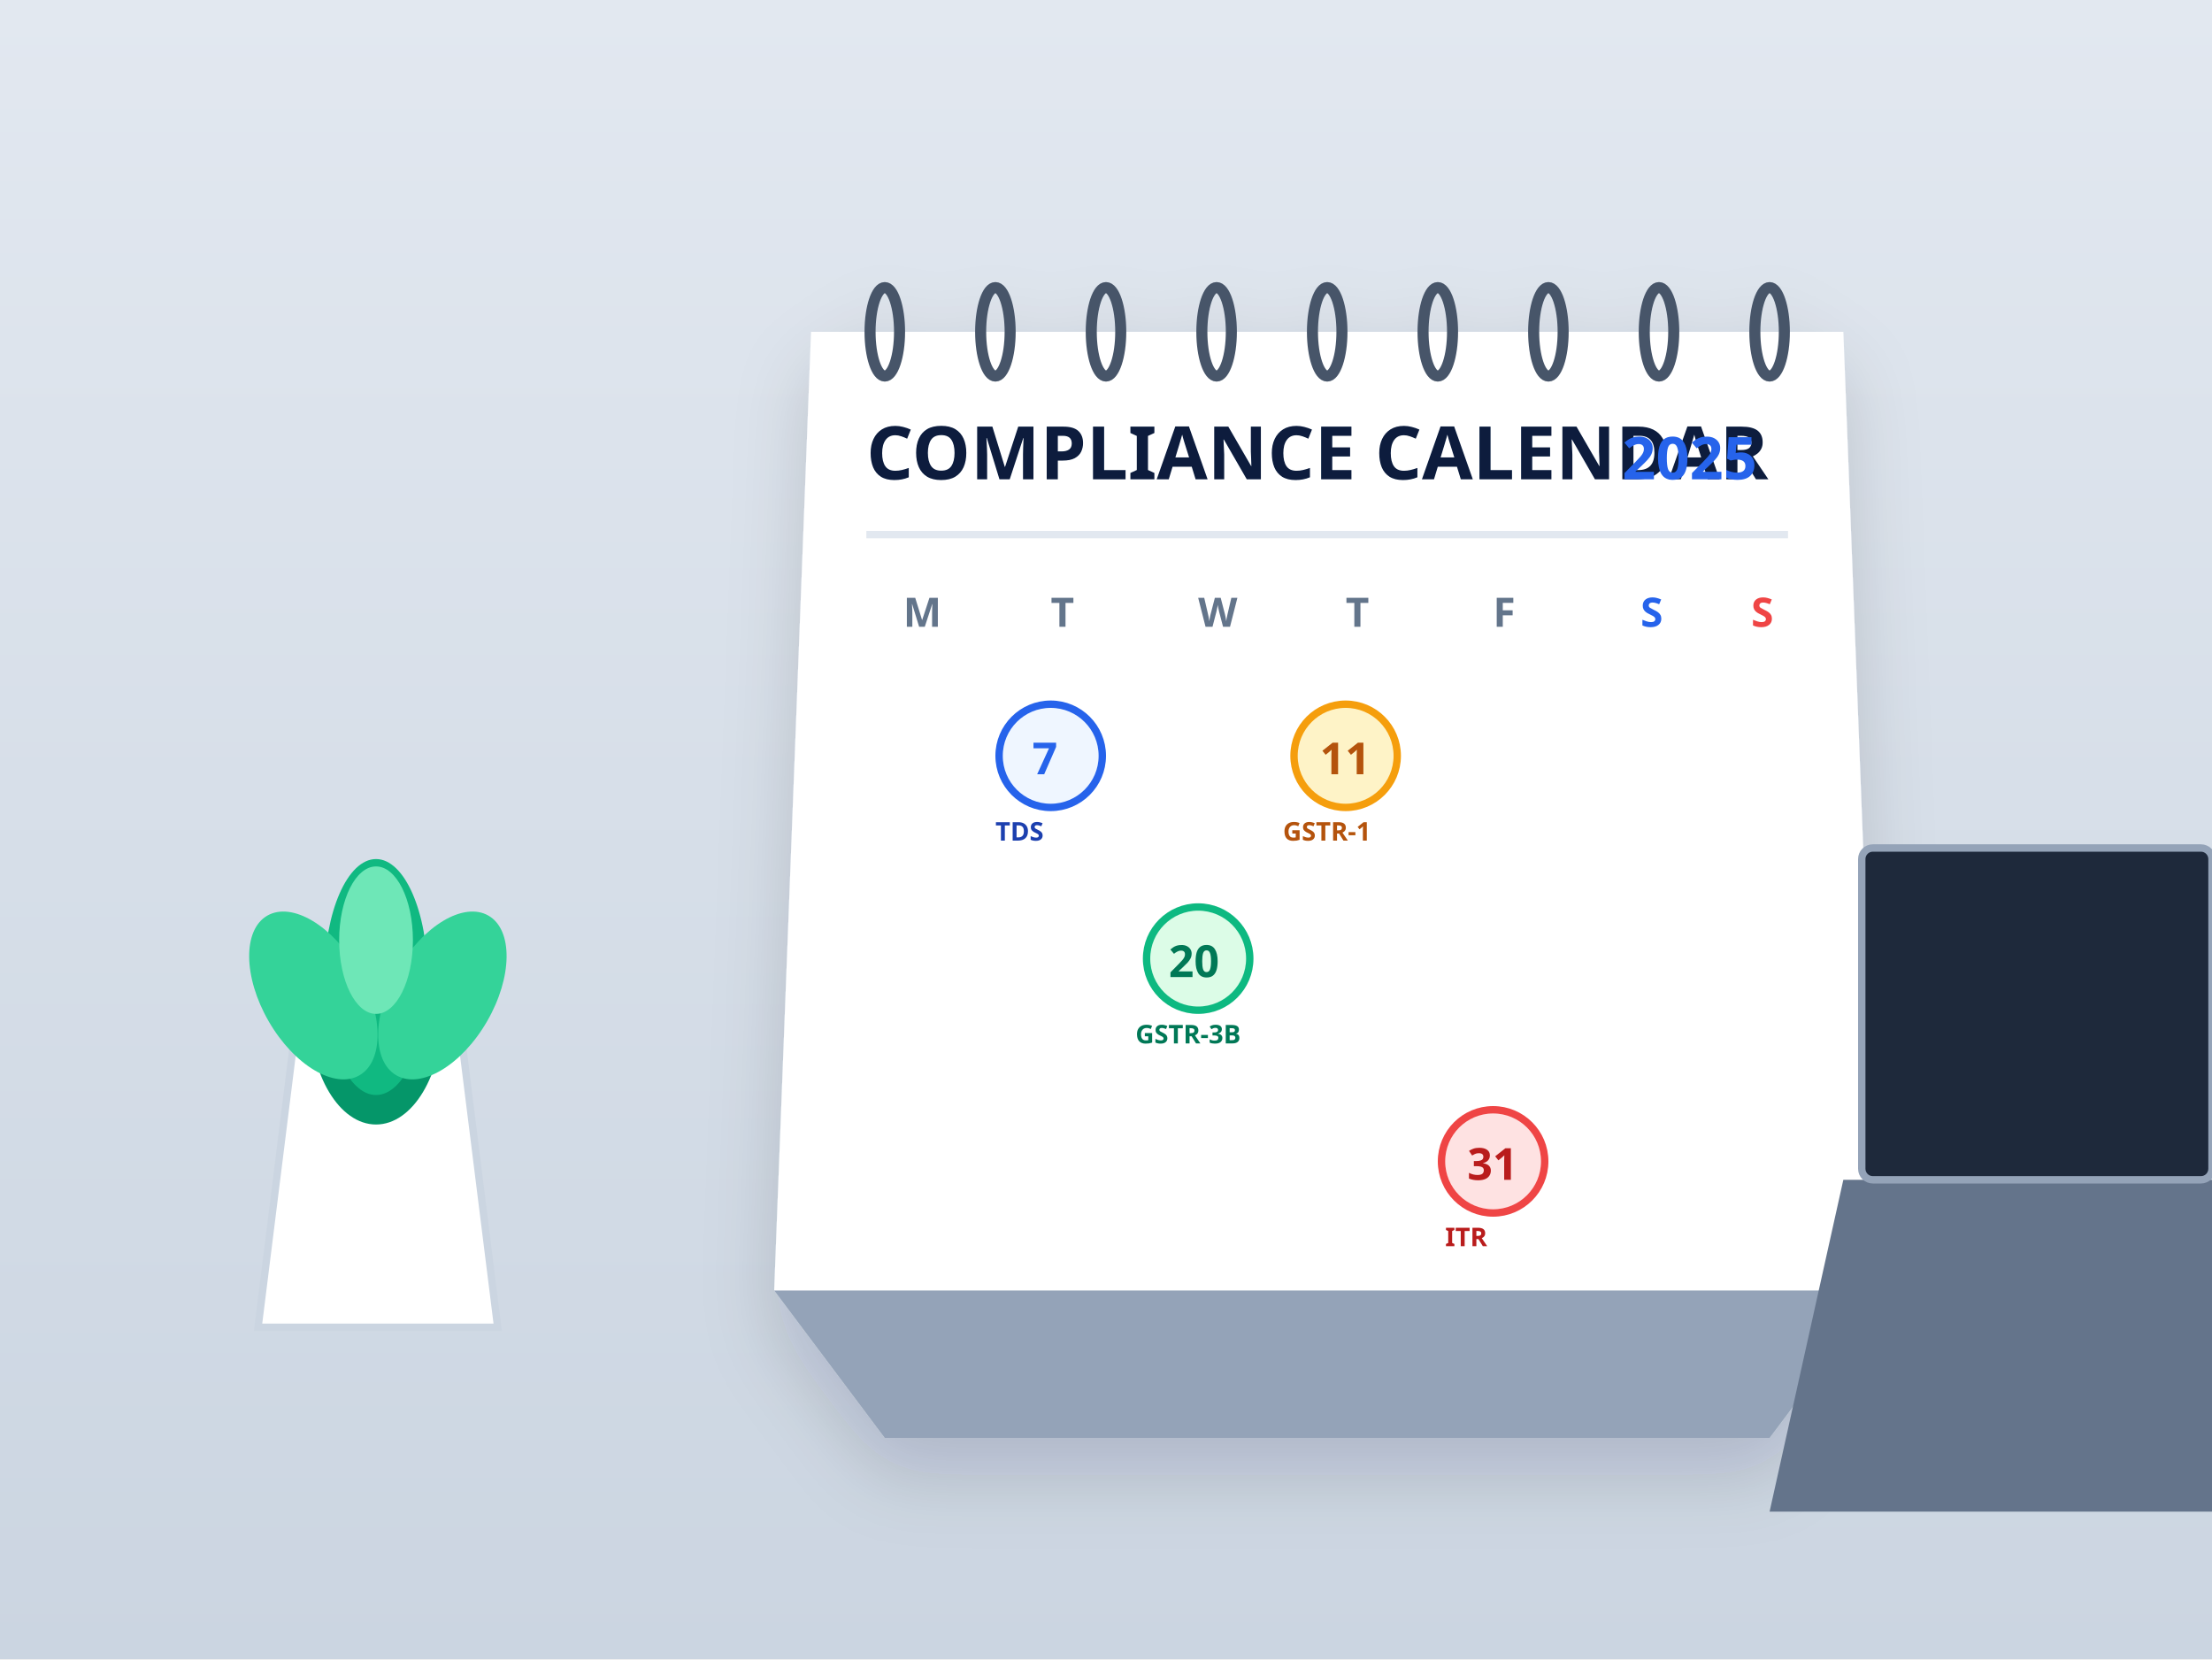
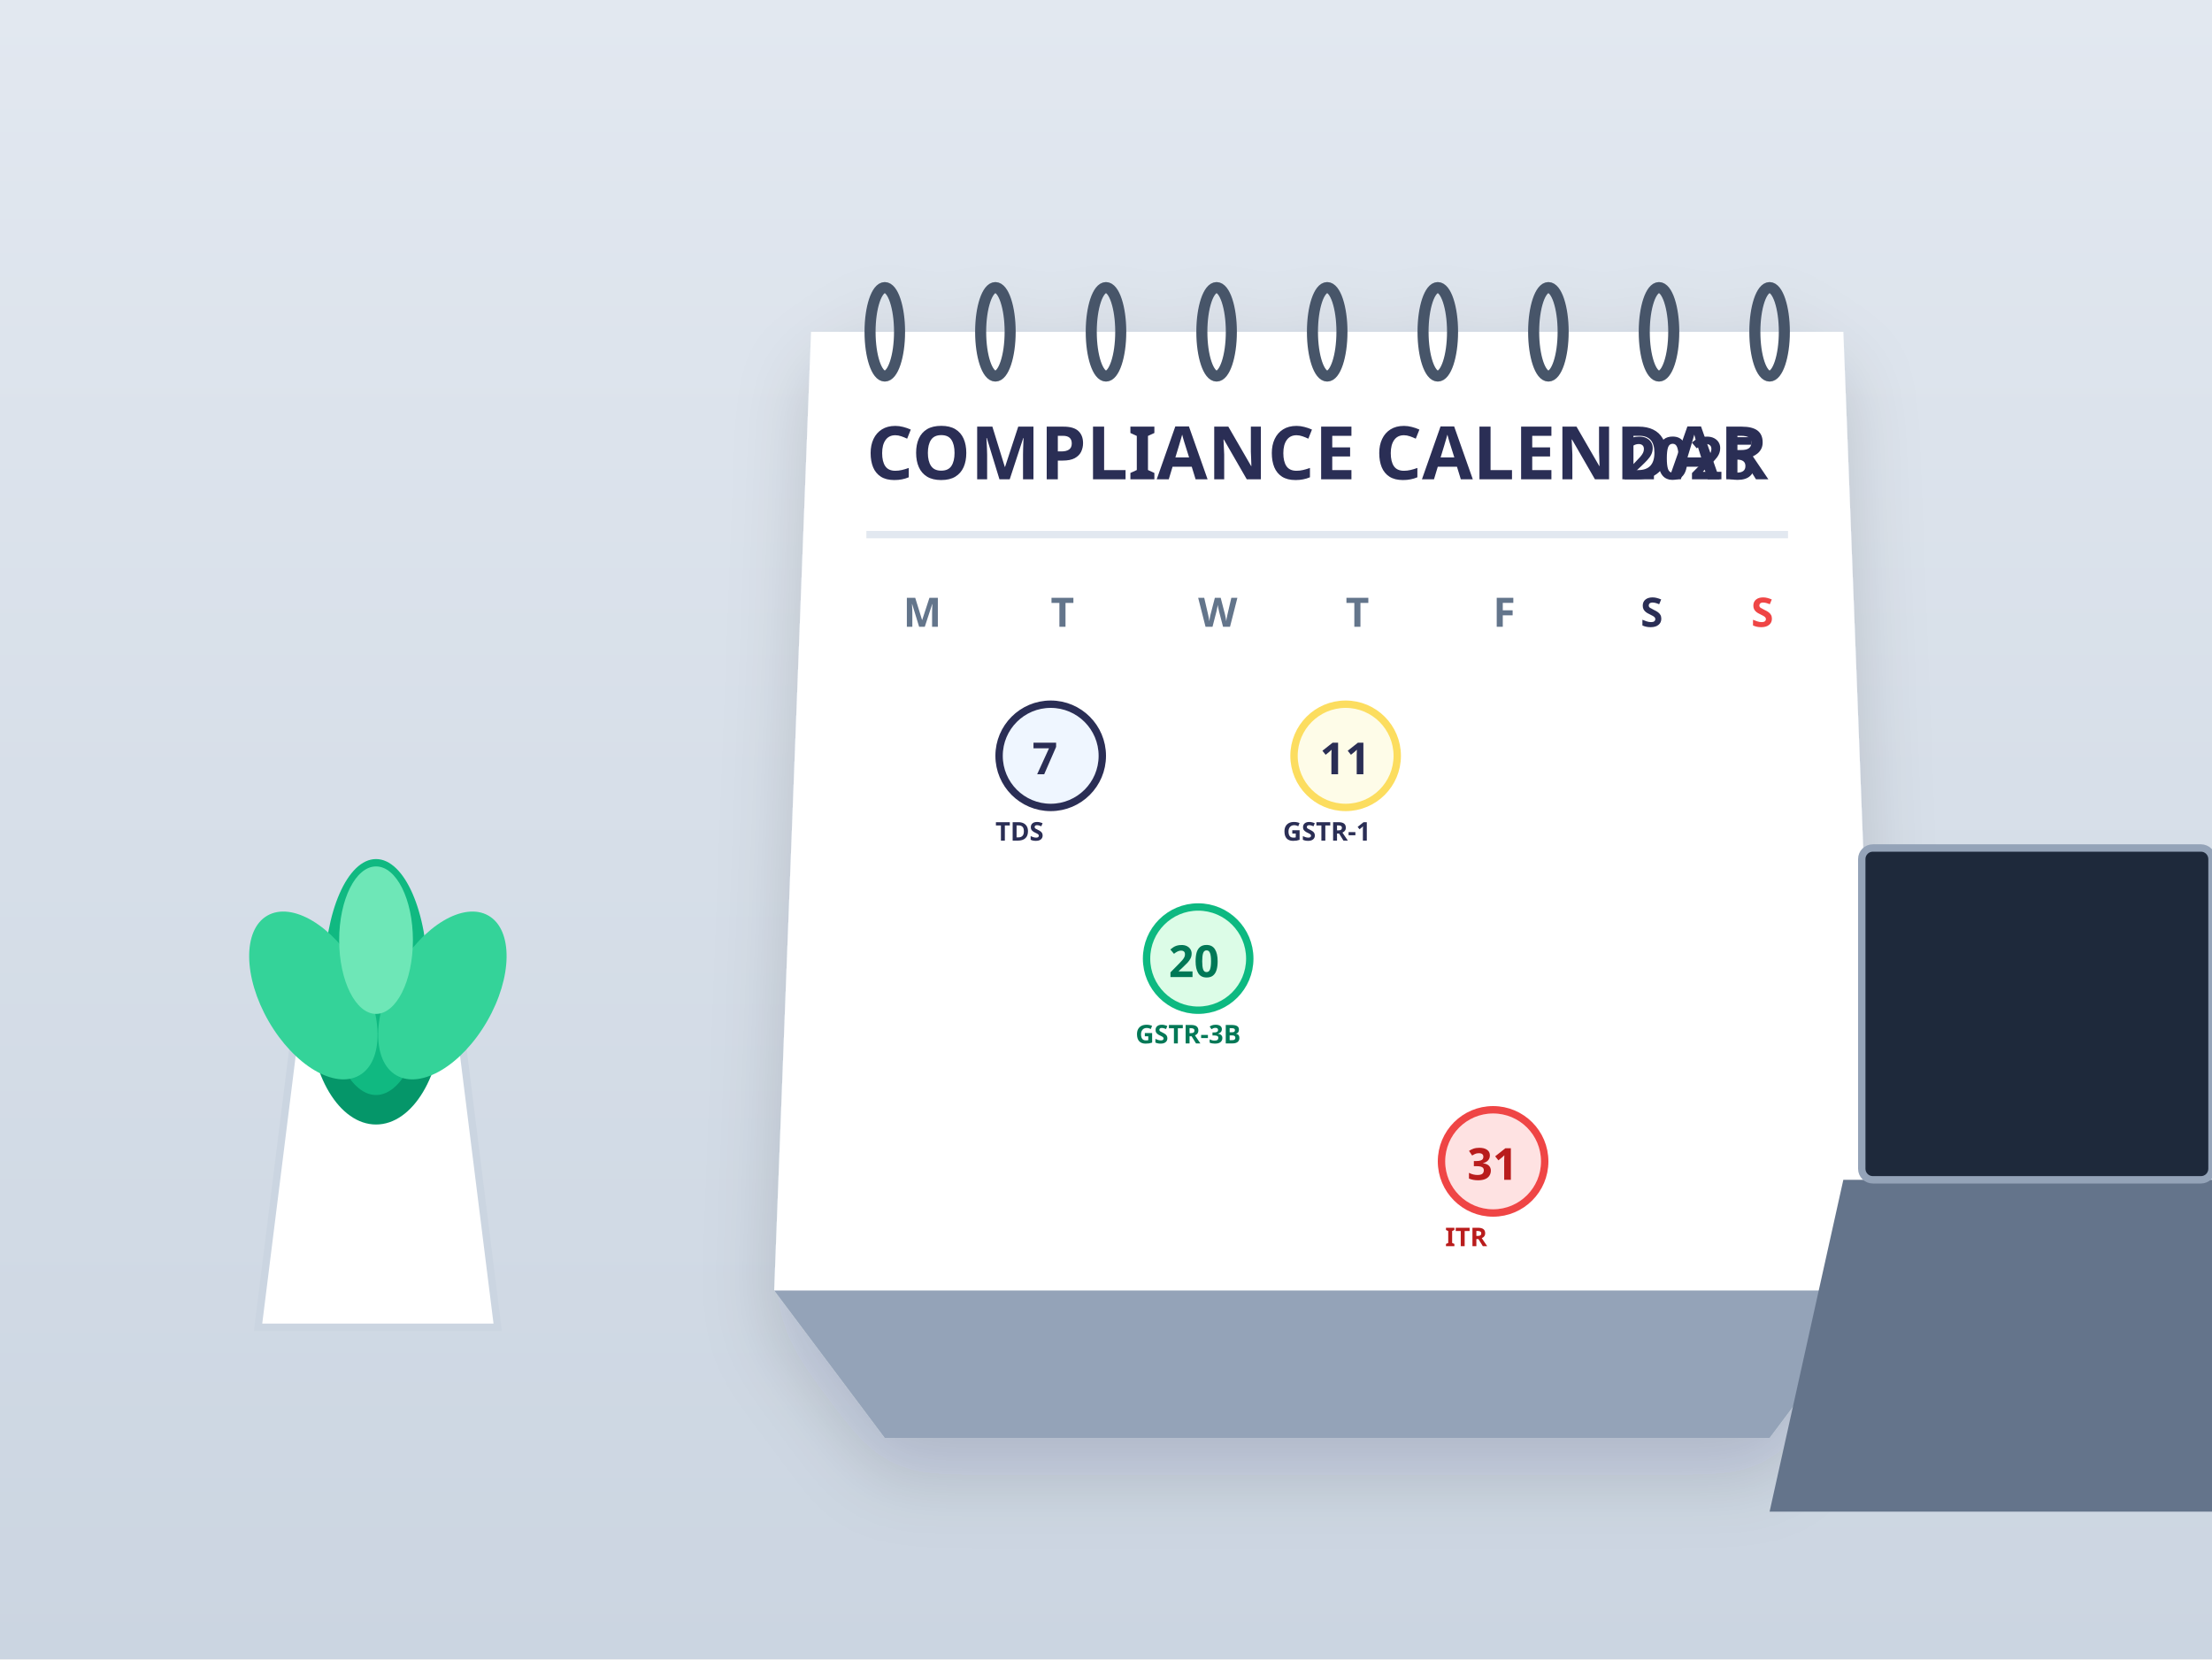
<svg xmlns="http://www.w3.org/2000/svg" viewBox="0 0 600 450" fill="none" className="w-full h-full object-cover">
  <defs>
    <linearGradient id="calDesk" x1="0%" y1="0%" x2="0%" y2="100%">
      <stop offset="0%" stop-color="#E2E8F0" />
      <stop offset="100%" stop-color="#CBD5E1" />
    </linearGradient>
    <filter id="calShadow" x="-10%" y="-10%" width="120%" height="120%">
      <feDropShadow dx="0" dy="10" stdDeviation="10" flood-color="#0F172A" flood-opacity="0.15" />
    </filter>
  </defs>
  <rect width="600" height="450" fill="url(#calDesk)" />
  <g transform="translate(60, 210)">
    <polygon points="20,70 65,70 75,150 10,150" fill="#FFFFFF" stroke="#CBD5E1" stroke-width="2" />
    <ellipse cx="42" cy="65" rx="18" ry="30" fill="#059669" />
    <ellipse cx="42" cy="55" rx="14" ry="32" fill="#10B981" />
    <ellipse cx="25" cy="60" rx="14" ry="25" fill="#34D399" transform="rotate(-30 25 60)" />
    <ellipse cx="60" cy="60" rx="14" ry="25" fill="#34D399" transform="rotate(30 60 60)" />
    <ellipse cx="42" cy="45" rx="10" ry="20" fill="#6EE7B7" />
  </g>
  <g transform="translate(180, 50)" filter="url(#calShadow)">
    <polygon points="30,300 330,300 300,340 60,340" fill="#94A3B8" />
    <polygon points="40,40 320,40 330,300 30,300" fill="#FFFFFF" />
    <g stroke="#475569" stroke-width="3">
      <ellipse cx="60" cy="40" rx="4" ry="12" fill="none" />
      <ellipse cx="90" cy="40" rx="4" ry="12" fill="none" />
      <ellipse cx="120" cy="40" rx="4" ry="12" fill="none" />
      <ellipse cx="150" cy="40" rx="4" ry="12" fill="none" />
      <ellipse cx="180" cy="40" rx="4" ry="12" fill="none" />
      <ellipse cx="210" cy="40" rx="4" ry="12" fill="none" />
      <ellipse cx="240" cy="40" rx="4" ry="12" fill="none" />
      <ellipse cx="270" cy="40" rx="4" ry="12" fill="none" />
      <ellipse cx="300" cy="40" rx="4" ry="12" fill="none" />
    </g>
-     <text x="55" y="80" font-family="system-ui, sans-serif" font-weight="800" font-size="20" fill="#071A3D">COMPLIANCE CALENDAR</text>
-     <text x="260" y="80" font-family="system-ui, sans-serif" font-weight="700" font-size="16" fill="#2563EB">2025</text>
+     <text x="55" y="80" font-family="system-ui, sans-serif" font-weight="800" font-size="20" fill="#2b2d54">COMPLIANCE CALENDAR</text>
+     <text x="260" y="80" font-family="system-ui, sans-serif" font-weight="700" font-size="16" fill="#2b2d54">2025</text>
    <line x1="55" y1="95" x2="305" y2="95" stroke="#E2E8F0" stroke-width="2" />
    <text x="65" y="120" font-family="system-ui, sans-serif" font-size="11" font-weight="700" fill="#64748B">M</text>
    <text x="105" y="120" font-family="system-ui, sans-serif" font-size="11" font-weight="700" fill="#64748B">T</text>
    <text x="145" y="120" font-family="system-ui, sans-serif" font-size="11" font-weight="700" fill="#64748B">W</text>
    <text x="185" y="120" font-family="system-ui, sans-serif" font-size="11" font-weight="700" fill="#64748B">T</text>
    <text x="225" y="120" font-family="system-ui, sans-serif" font-size="11" font-weight="700" fill="#64748B">F</text>
-     <text x="265" y="120" font-family="system-ui, sans-serif" font-size="11" font-weight="700" fill="#2563EB">S</text>
+     <text x="265" y="120" font-family="system-ui, sans-serif" font-size="11" font-weight="700" fill="#2b2d54">S</text>
    <text x="295" y="120" font-family="system-ui, sans-serif" font-size="11" font-weight="700" fill="#EF4444">S</text>
-     <circle cx="105" cy="155" r="14" fill="#EFF6FF" stroke="#2563EB" stroke-width="2" />
-     <text x="100" y="160" font-family="system-ui, sans-serif" font-size="12" font-weight="700" fill="#2563EB">7</text>
-     <text x="90" y="178" font-family="system-ui, sans-serif" font-size="7" font-weight="700" fill="#1E40AF">TDS</text>
-     <circle cx="185" cy="155" r="14" fill="#FEF3C7" stroke="#F59E0B" stroke-width="2" />
-     <text x="178" y="160" font-family="system-ui, sans-serif" font-size="12" font-weight="700" fill="#B45309">11</text>
-     <text x="168" y="178" font-family="system-ui, sans-serif" font-size="7" font-weight="700" fill="#B45309">GSTR-1</text>
+     <circle cx="105" cy="155" r="14" fill="#EFF6FF" stroke="#2b2d54" stroke-width="2" />
+     <text x="100" y="160" font-family="system-ui, sans-serif" font-size="12" font-weight="700" fill="#2b2d54">7</text>
+     <text x="90" y="178" font-family="system-ui, sans-serif" font-size="7" font-weight="700" fill="#2b2d54">TDS</text>
+     <circle cx="185" cy="155" r="14" fill="#FEFCE8" stroke="#fcdd5e" stroke-width="2" />
+     <text x="178" y="160" font-family="system-ui, sans-serif" font-size="12" font-weight="700" fill="#2b2d54">11</text>
+     <text x="168" y="178" font-family="system-ui, sans-serif" font-size="7" font-weight="700" fill="#2b2d54">GSTR-1</text>
    <circle cx="145" cy="210" r="14" fill="#DCFCE7" stroke="#10B981" stroke-width="2" />
    <text x="137" y="215" font-family="system-ui, sans-serif" font-size="12" font-weight="700" fill="#047857">20</text>
    <text x="128" y="233" font-family="system-ui, sans-serif" font-size="7" font-weight="700" fill="#047857">GSTR-3B</text>
    <circle cx="225" cy="265" r="14" fill="#FEE2E2" stroke="#EF4444" stroke-width="2" />
    <text x="218" y="270" font-family="system-ui, sans-serif" font-size="12" font-weight="700" fill="#B91C1C">31</text>
    <text x="212" y="288" font-family="system-ui, sans-serif" font-size="7" font-weight="700" fill="#B91C1C">ITR</text>
  </g>
  <g transform="translate(480, 220)">
    <polygon points="20,100 120,100 130,190 0,190" fill="#64748B" />
    <rect x="25" y="10" width="95" height="90" rx="3" fill="#1E293B" stroke="#94A3B8" stroke-width="2" />
  </g>
</svg>
